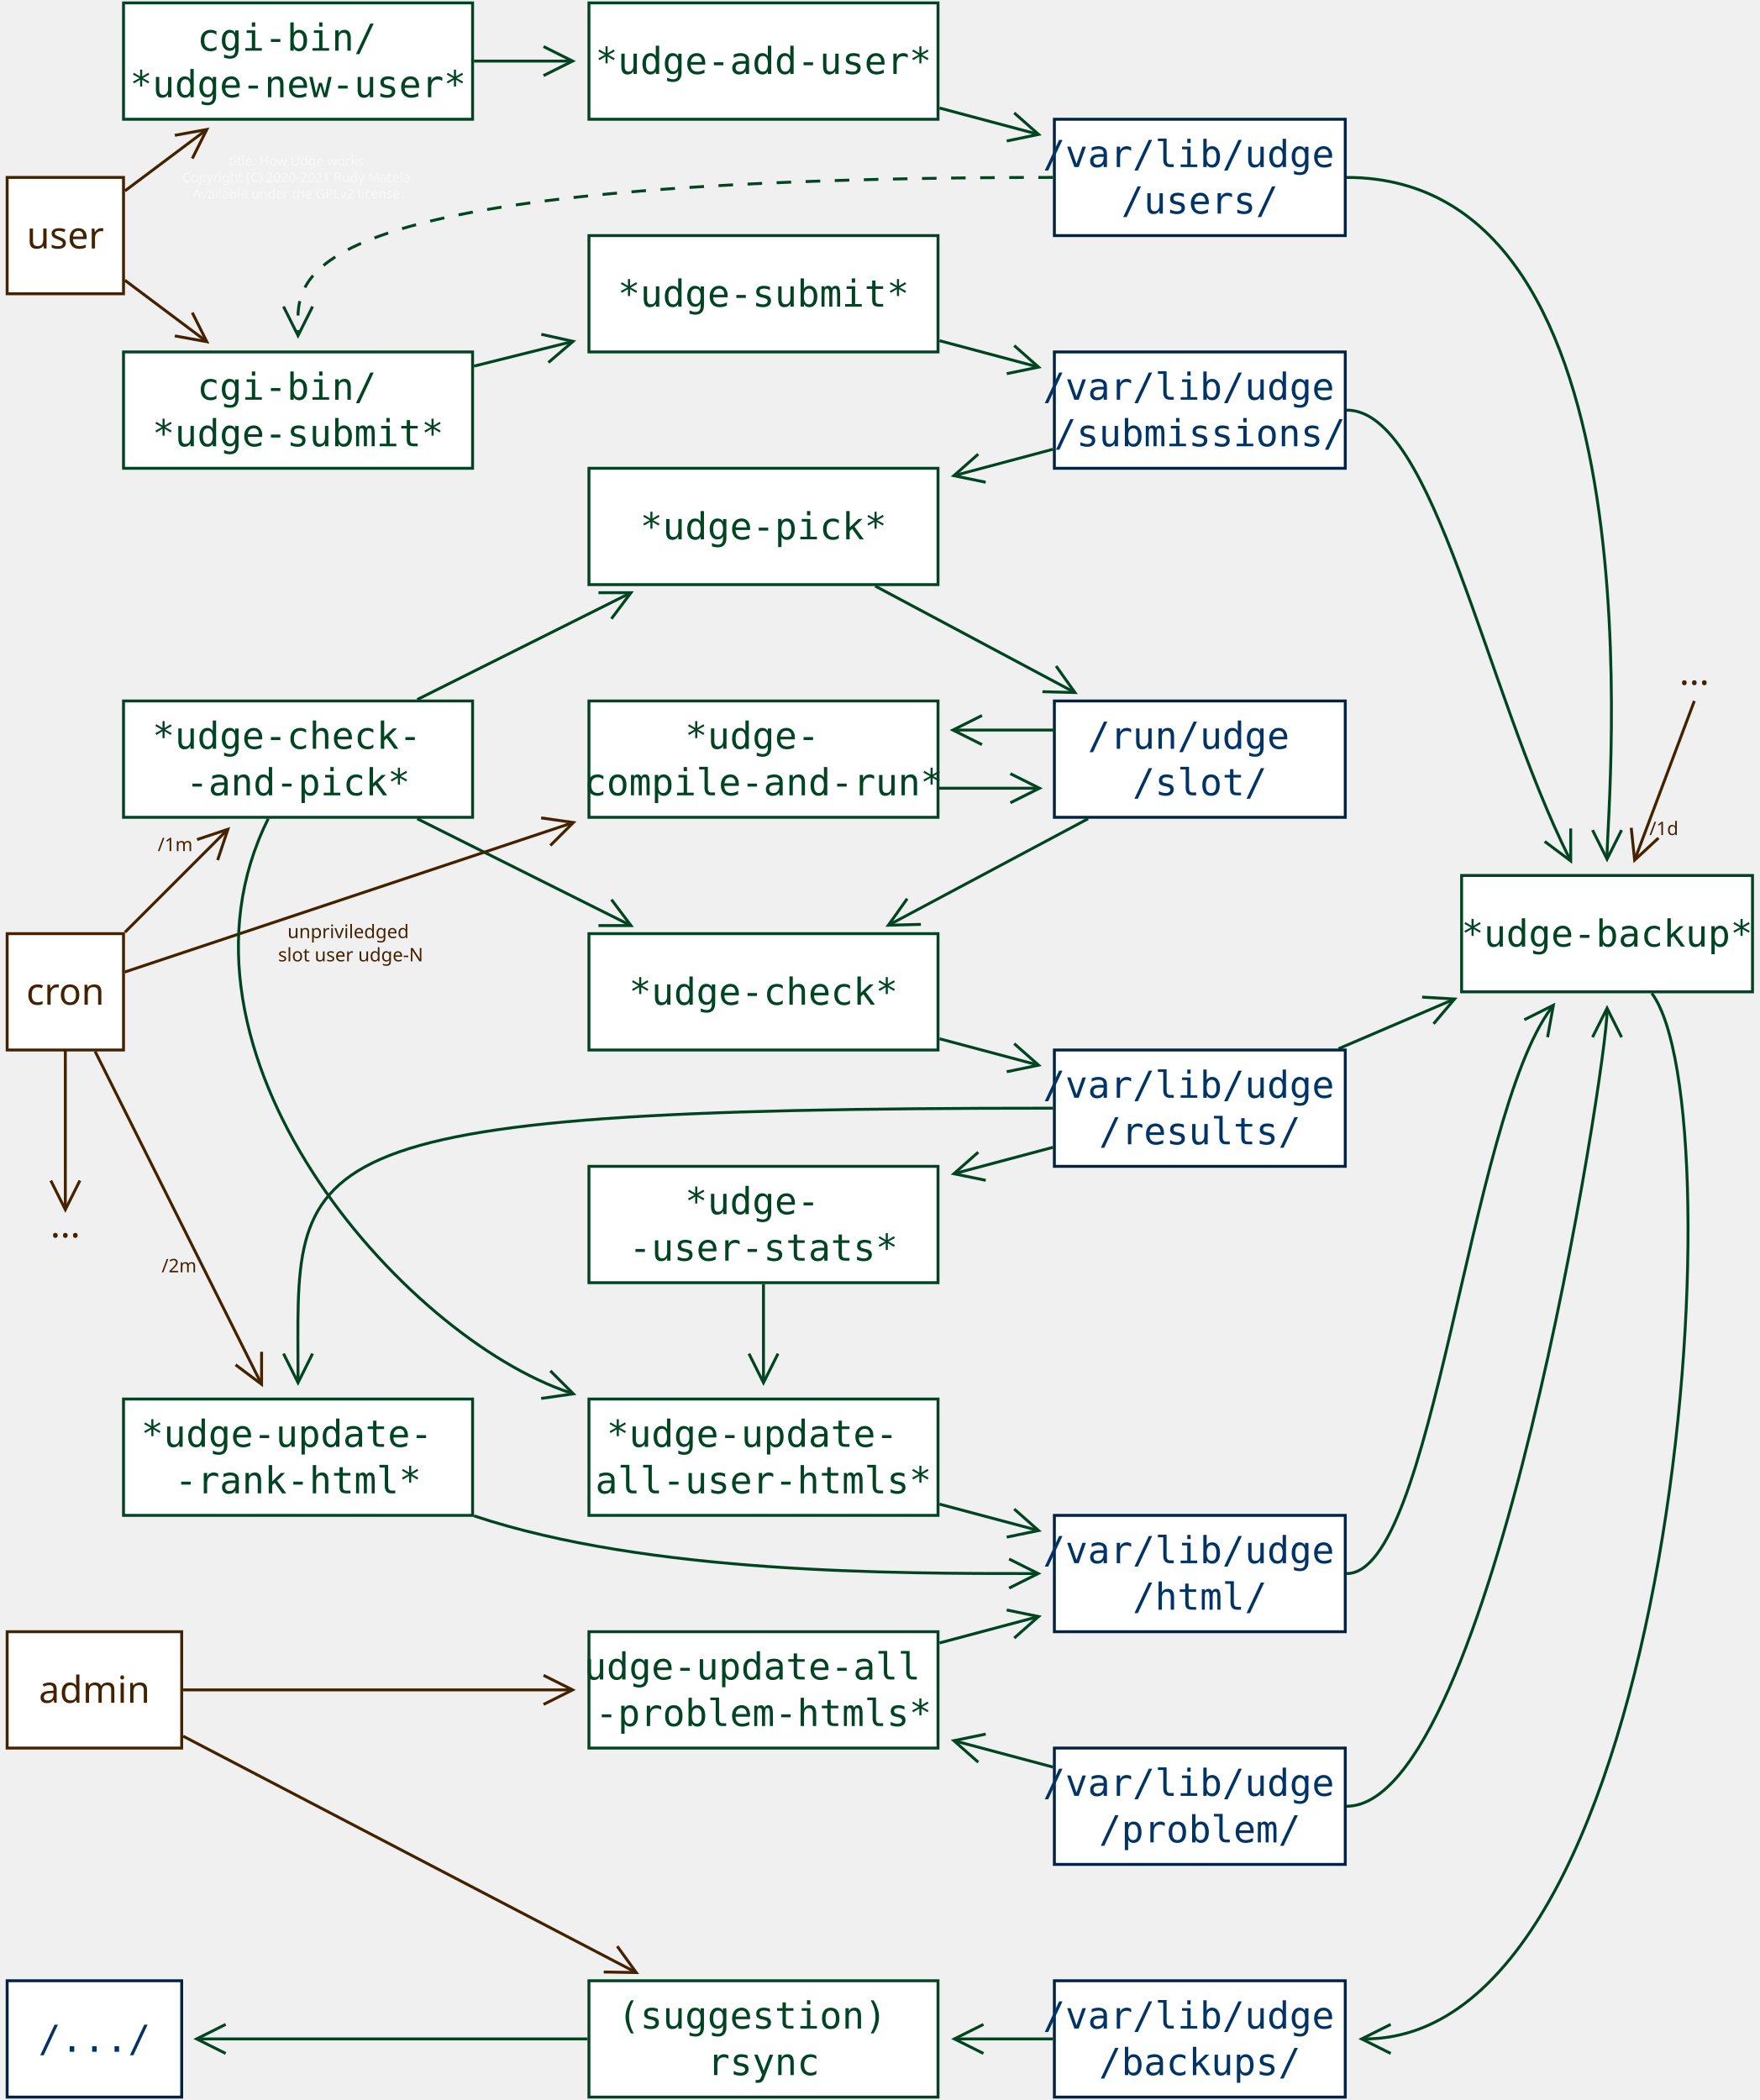
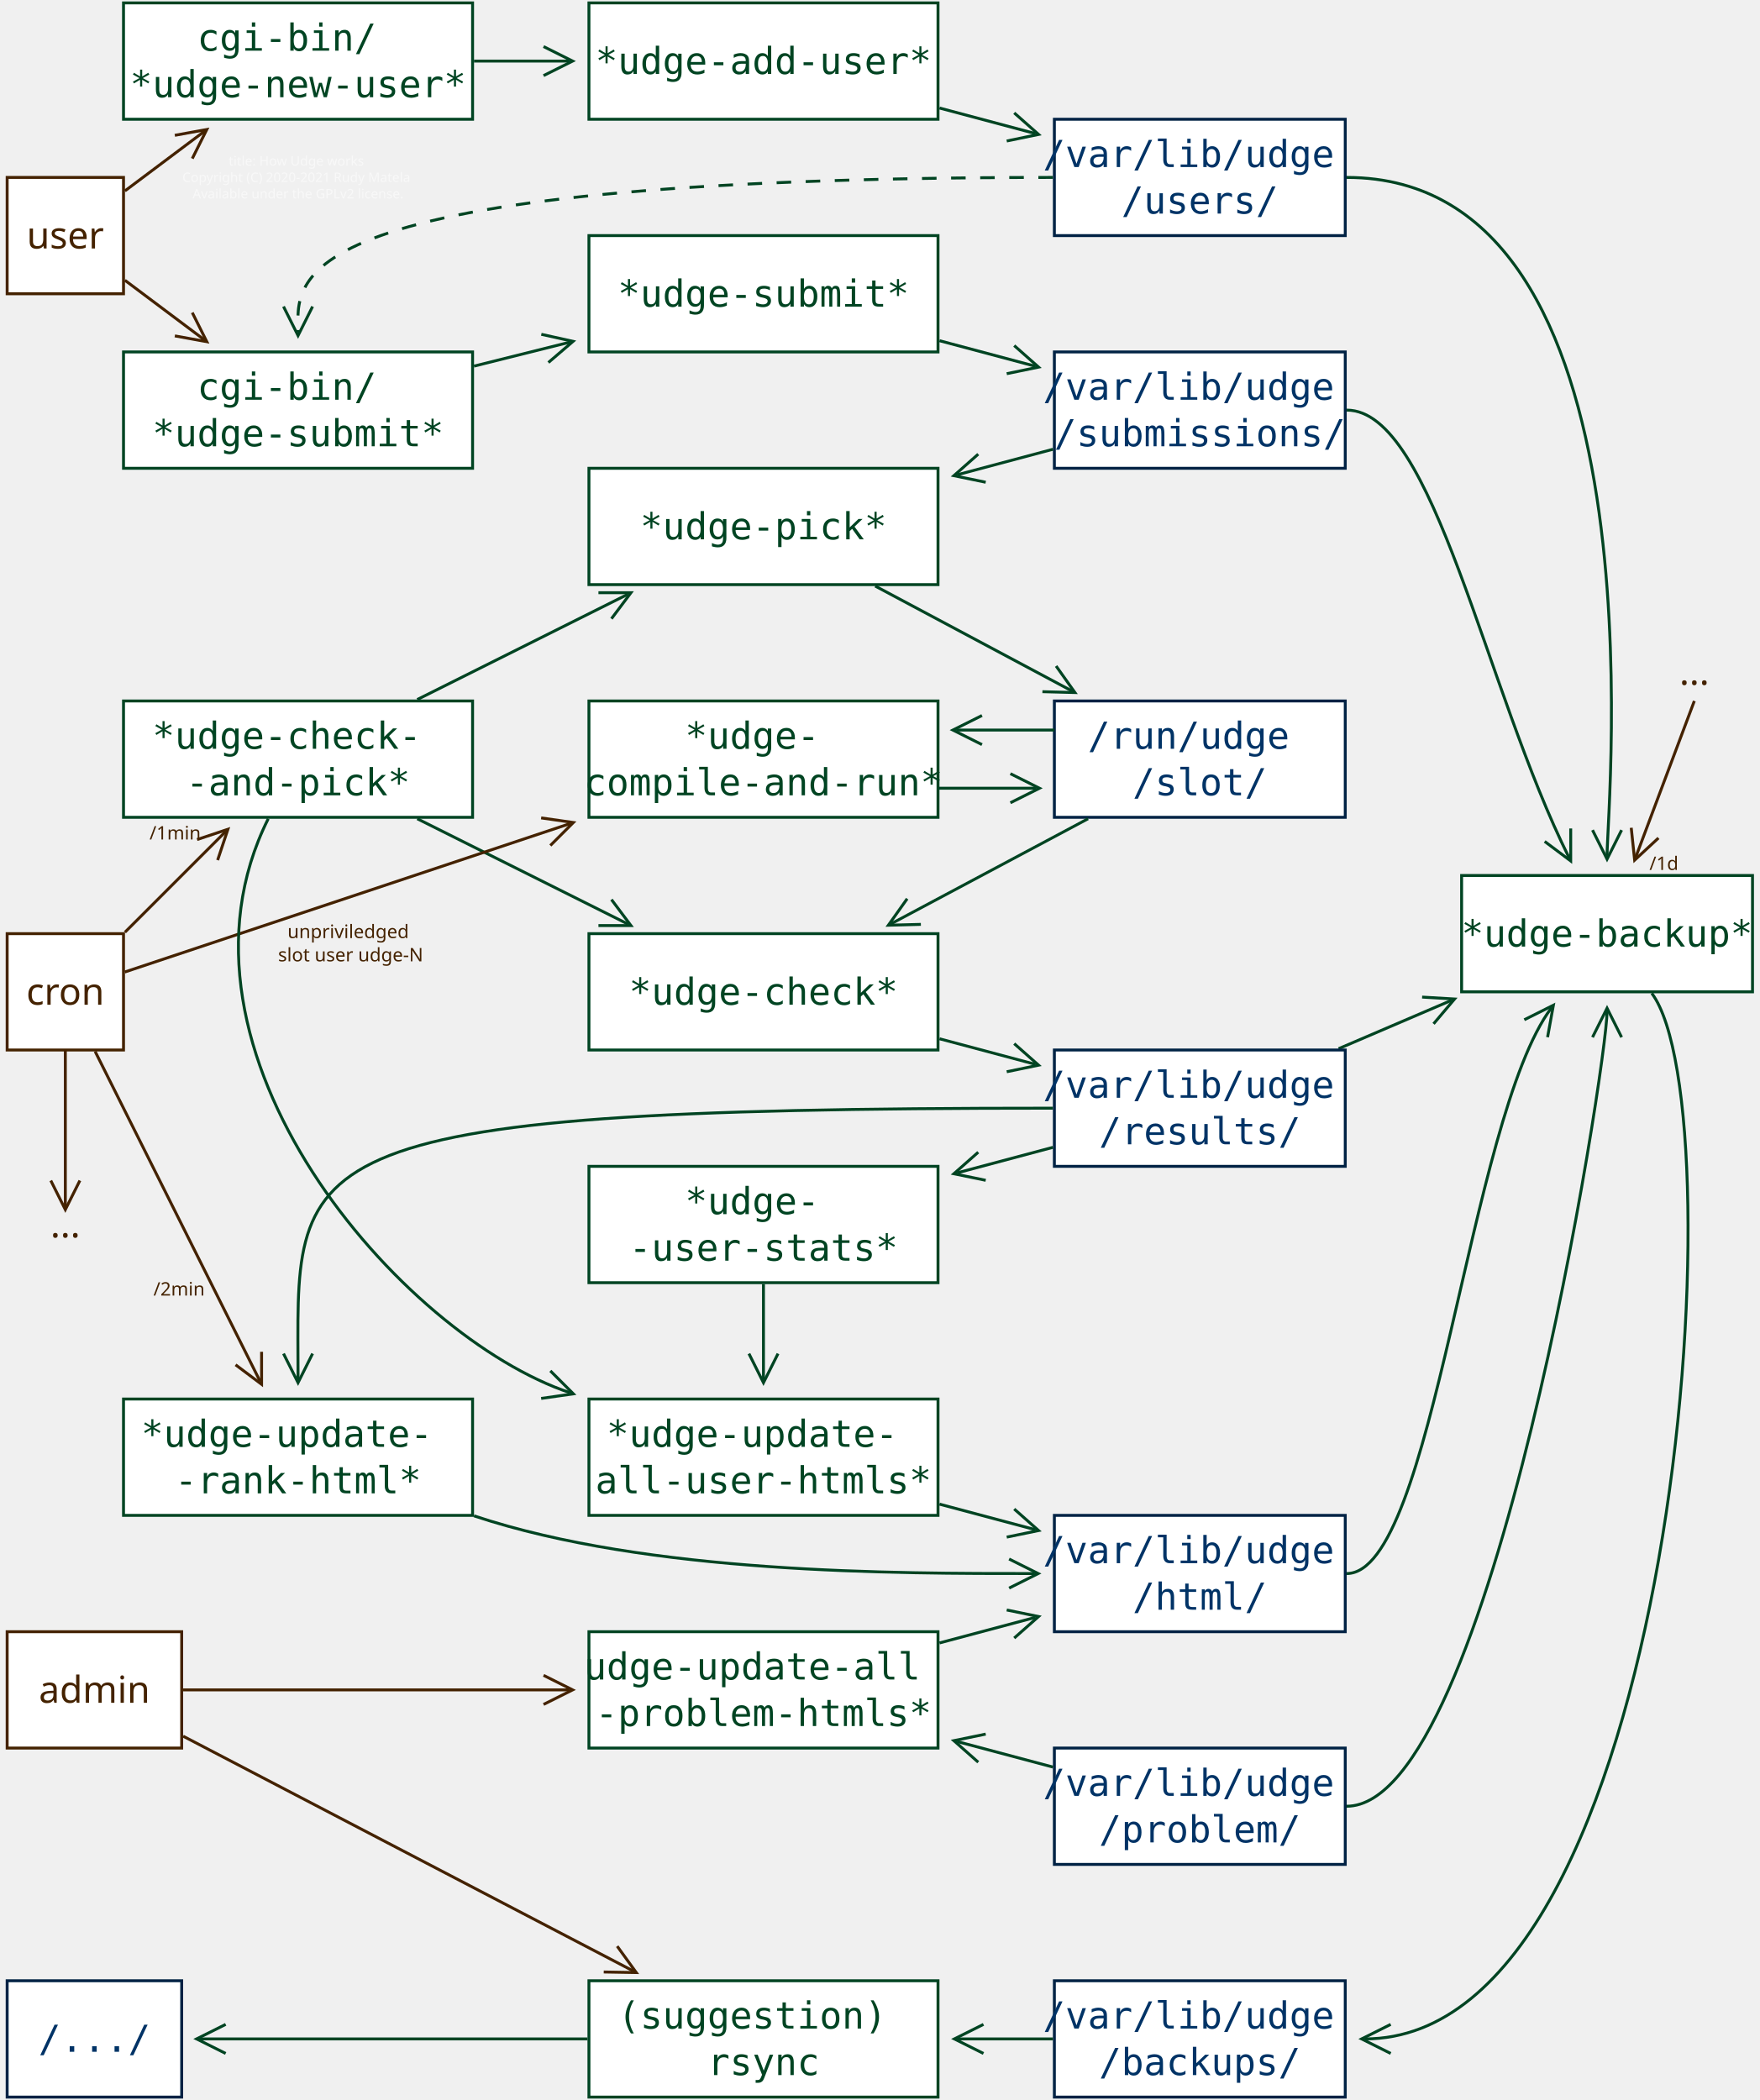
<svg xmlns="http://www.w3.org/2000/svg" width="155mm" height="185mm" viewBox="-1 -1 602 722">
  <g>
    <line style="fill: none; fill-opacity:0; stroke-width: 1; stroke: #004422" x1="457.715" y1="359.551" x2="496.553" y2="342.906" />
    <polyline style="fill: none; fill-opacity:0; stroke-width: 1; stroke: #004422" points="490.359,351 497.581,342.465 486.42,341.809 " />
  </g>
  <g>
    <rect style="fill: #ffffff" x="360" y="40" width="100" height="40" />
    <rect style="fill: none; fill-opacity:0; stroke-width: 1; stroke: #002244" x="360" y="40" width="100" height="40" />
  </g>
  <g>
    <rect style="fill: #ffffff" x="200" y="0" width="120" height="40" />
    <rect style="fill: none; fill-opacity:0; stroke-width: 1; stroke: #004422" x="200" y="0" width="120" height="40" />
  </g>
  <text font-size="12.8" style="fill: #004422;text-anchor:middle;font-family:monospace;font-style:normal;font-weight:normal" x="260" y="24.431">
    <tspan x="260" y="24.431">*udge-add-user*</tspan>
  </text>
  <text font-size="12.8" style="fill: #003366;text-anchor:middle;font-family:monospace;font-style:normal;font-weight:normal" x="410" y="56.431">
    <tspan x="410" y="56.431">/var/lib/udge</tspan>
    <tspan x="410" y="72.431">/users/</tspan>
  </text>
  <g>
    <rect style="fill: #ffffff" x="40" y="0" width="120" height="40" />
    <rect style="fill: none; fill-opacity:0; stroke-width: 1; stroke: #004422" x="40" y="0" width="120" height="40" />
  </g>
  <text font-size="12.8" style="fill: #004422;text-anchor:middle;font-family:monospace;font-style:normal;font-weight:normal" x="100" y="16.431">
    <tspan x="100" y="16.431">cgi-bin/</tspan>
    <tspan x="100" y="32.431">*udge-new-user*</tspan>
  </text>
  <g>
    <line style="fill: none; fill-opacity:0; stroke-width: 1; stroke: #004422" x1="160.488" y1="20" x2="193.276" y2="20" />
    <polyline style="fill: none; fill-opacity:0; stroke-width: 1; stroke: #004422" points="184.394,25 194.394,20 184.394,15 " />
  </g>
  <g>
    <line style="fill: none; fill-opacity:0; stroke-width: 1; stroke: #004422" x1="320.507" y1="36.135" x2="353.492" y2="44.931" />
    <polyline style="fill: none; fill-opacity:0; stroke-width: 1; stroke: #004422" points="343.622,47.474 354.573,45.219 346.199,37.812 " />
  </g>
  <g>
    <rect style="fill: #ffffff" x="360" y="120" width="100" height="40" />
    <rect style="fill: none; fill-opacity:0; stroke-width: 1; stroke: #002244" x="360" y="120" width="100" height="40" />
  </g>
  <text font-size="12.8" style="fill: #003366;text-anchor:middle;font-family:monospace;font-style:normal;font-weight:normal" x="410" y="136.431">
    <tspan x="410" y="136.431">/var/lib/udge</tspan>
    <tspan x="410" y="152.431">/submissions/</tspan>
  </text>
  <g>
    <rect style="fill: #ffffff" x="200" y="80" width="120" height="40" />
    <rect style="fill: none; fill-opacity:0; stroke-width: 1; stroke: #004422" x="200" y="80" width="120" height="40" />
  </g>
  <text font-size="12.8" style="fill: #004422;text-anchor:middle;font-family:monospace;font-style:normal;font-weight:normal" x="260" y="104.431">
    <tspan x="260" y="104.431">*udge-submit*</tspan>
  </text>
  <g>
    <line style="fill: none; fill-opacity:0; stroke-width: 1; stroke: #004422" x1="320.507" y1="116.135" x2="353.492" y2="124.931" />
    <polyline style="fill: none; fill-opacity:0; stroke-width: 1; stroke: #004422" points="343.622,127.474 354.573,125.219 346.199,117.812 " />
  </g>
  <g>
    <rect style="fill: #ffffff" x="360" y="240" width="100" height="40" />
    <rect style="fill: none; fill-opacity:0; stroke-width: 1; stroke: #002244" x="360" y="240" width="100" height="40" />
  </g>
  <text font-size="12.8" style="fill: #003366;text-anchor:middle;font-family:monospace;font-style:normal;font-weight:normal" x="410" y="256.431">
    <tspan x="410" y="256.431">/run/udge</tspan>
    <tspan x="410" y="272.431">/slot/</tspan>
  </text>
  <g>
    <rect style="fill: #ffffff" x="360" y="360" width="100" height="40" />
    <rect style="fill: none; fill-opacity:0; stroke-width: 1; stroke: #002244" x="360" y="360" width="100" height="40" />
  </g>
  <text font-size="12.8" style="fill: #003366;text-anchor:middle;font-family:monospace;font-style:normal;font-weight:normal" x="410" y="376.431">
    <tspan x="410" y="376.431">/var/lib/udge</tspan>
    <tspan x="410" y="392.431">/results/</tspan>
  </text>
  <g>
    <rect style="fill: #ffffff" x="360" y="520" width="100" height="40" />
    <rect style="fill: none; fill-opacity:0; stroke-width: 1; stroke: #002244" x="360" y="520" width="100" height="40" />
  </g>
  <text font-size="12.8" style="fill: #003366;text-anchor:middle;font-family:monospace;font-style:normal;font-weight:normal" x="410" y="536.431">
    <tspan x="410" y="536.431">/var/lib/udge</tspan>
    <tspan x="410" y="552.431">/html/</tspan>
  </text>
  <g>
    <rect style="fill: #ffffff" x="40" y="120" width="120" height="40" />
    <rect style="fill: none; fill-opacity:0; stroke-width: 1; stroke: #004422" x="40" y="120" width="120" height="40" />
  </g>
  <text font-size="12.8" style="fill: #004422;text-anchor:middle;font-family:monospace;font-style:normal;font-weight:normal" x="100" y="136.431">
    <tspan x="100" y="136.431">cgi-bin/</tspan>
    <tspan x="100" y="152.431">*udge-submit*</tspan>
  </text>
  <g>
    <line style="fill: none; fill-opacity:0; stroke-width: 1; stroke: #004422" x1="160.488" y1="124.878" x2="193.462" y2="116.635" />
    <polyline style="fill: none; fill-opacity:0; stroke-width: 1; stroke: #004422" points="186.058,123.639 194.546,116.363 183.632,113.938 " />
  </g>
  <g>
    <rect style="fill: #ffffff" x="0" y="60" width="40" height="40" />
    <rect style="fill: none; fill-opacity:0; stroke-width: 1; stroke: #442200" x="0" y="60" width="40" height="40" />
  </g>
  <text font-size="12.8" style="fill: #442200;text-anchor:middle;font-family:sans-serif;font-style:normal;font-weight:normal" x="20" y="84.431">
    <tspan x="20" y="84.431">user</tspan>
  </text>
  <g>
    <line style="fill: none; fill-opacity:0; stroke-width: 1; stroke: #442200" x1="40.488" y1="64.634" x2="67.746" y2="44.191" />
    <polyline style="fill: none; fill-opacity:0; stroke-width: 1; stroke: #442200" points="63.64,53.52 68.64,43.52 57.64,45.52 " />
  </g>
  <g>
    <line style="fill: none; fill-opacity:0; stroke-width: 1; stroke: #442200" x1="40.488" y1="95.366" x2="67.746" y2="115.809" />
    <polyline style="fill: none; fill-opacity:0; stroke-width: 1; stroke: #442200" points="57.64,114.48 68.64,116.48 63.64,106.48 " />
  </g>
  <g>
    <rect style="fill: #ffffff" x="0" y="320" width="40" height="40" />
    <rect style="fill: none; fill-opacity:0; stroke-width: 1; stroke: #442200" x="0" y="320" width="40" height="40" />
  </g>
  <text font-size="12.8" style="fill: #442200;text-anchor:middle;font-family:sans-serif;font-style:normal;font-weight:normal" x="20" y="344.431">
    <tspan x="20" y="344.431">cron</tspan>
  </text>
  <g>
    <rect style="fill: #ffffff" x="200" y="160" width="120" height="40" />
    <rect style="fill: none; fill-opacity:0; stroke-width: 1; stroke: #004422" x="200" y="160" width="120" height="40" />
  </g>
  <text font-size="12.8" style="fill: #004422;text-anchor:middle;font-family:monospace;font-style:normal;font-weight:normal" x="260" y="184.431">
    <tspan x="260" y="184.431">*udge-pick*</tspan>
  </text>
  <g>
    <line style="fill: none; fill-opacity:0; stroke-width: 1; stroke: #004422" x1="359.518" y1="153.462" x2="326.533" y2="162.258" />
    <polyline style="fill: none; fill-opacity:0; stroke-width: 1; stroke: #004422" points="333.826,155.138 325.452,162.546 336.403,164.801 " />
  </g>
  <g>
    <line style="fill: none; fill-opacity:0; stroke-width: 1; stroke: #004422" x1="298.416" y1="200.488" x2="366.082" y2="236.577" />
    <polyline style="fill: none; fill-opacity:0; stroke-width: 1; stroke: #004422" points="355.892,236.809 367.069,237.103 360.598,227.986 " />
  </g>
  <g>
    <rect style="fill: #ffffff" x="200" y="320" width="120" height="40" />
    <rect style="fill: none; fill-opacity:0; stroke-width: 1; stroke: #004422" x="200" y="320" width="120" height="40" />
  </g>
  <text font-size="12.8" style="fill: #004422;text-anchor:middle;font-family:monospace;font-style:normal;font-weight:normal" x="260" y="344.431">
    <tspan x="260" y="344.431">*udge-check*</tspan>
  </text>
  <g>
    <line style="fill: none; fill-opacity:0; stroke-width: 1; stroke: #004422" x1="371.584" y1="280.488" x2="303.918" y2="316.577" />
    <polyline style="fill: none; fill-opacity:0; stroke-width: 1; stroke: #004422" points="309.402,307.986 302.931,317.103 314.108,316.809 " />
  </g>
  <g>
    <line style="fill: none; fill-opacity:0; stroke-width: 1; stroke: #004422" x1="320.507" y1="356.135" x2="353.492" y2="364.931" />
    <polyline style="fill: none; fill-opacity:0; stroke-width: 1; stroke: #004422" points="343.622,367.474 354.573,365.219 346.199,357.812 " />
  </g>
  <g>
    <rect style="fill: #ffffff" x="360" y="600" width="100" height="40" />
    <rect style="fill: none; fill-opacity:0; stroke-width: 1; stroke: #002244" x="360" y="600" width="100" height="40" />
  </g>
  <text font-size="12.8" style="fill: #003366;text-anchor:middle;font-family:monospace;font-style:normal;font-weight:normal" x="410" y="616.431">
    <tspan x="410" y="616.431">/var/lib/udge</tspan>
    <tspan x="410" y="632.431">/problem/</tspan>
  </text>
  <g>
    <rect style="fill: #ffffff" x="500" y="300" width="100" height="40" />
    <rect style="fill: none; fill-opacity:0; stroke-width: 1; stroke: #004422" x="500" y="300" width="100" height="40" />
  </g>
  <text font-size="12.8" style="fill: #004422;text-anchor:middle;font-family:monospace;font-style:normal;font-weight:normal" x="550" y="324.431">
    <tspan x="550" y="324.431">*udge-backup*</tspan>
  </text>
  <g>
    <rect style="fill: #ffffff" x="360" y="680" width="100" height="40" />
    <rect style="fill: none; fill-opacity:0; stroke-width: 1; stroke: #002244" x="360" y="680" width="100" height="40" />
  </g>
  <text font-size="12.8" style="fill: #003366;text-anchor:middle;font-family:monospace;font-style:normal;font-weight:normal" x="410" y="696.431">
    <tspan x="410" y="696.431">/var/lib/udge</tspan>
    <tspan x="410" y="712.431">/backups/</tspan>
  </text>
  <g>
    <rect style="fill: #ffffff" x="200" y="480" width="120" height="40" />
    <rect style="fill: none; fill-opacity:0; stroke-width: 1; stroke: #004422" x="200" y="480" width="120" height="40" />
  </g>
  <text font-size="12.8" style="fill: #004422;text-anchor:middle;font-family:monospace;font-style:normal;font-weight:normal" x="260" y="496.431">
    <tspan x="260" y="496.431">*udge-update-</tspan>
    <tspan x="260" y="512.431">all-user-htmls*</tspan>
  </text>
  <g>
    <line style="fill: none; fill-opacity:0; stroke-width: 1; stroke: #004422" x1="359.518" y1="393.462" x2="326.533" y2="402.258" />
    <polyline style="fill: none; fill-opacity:0; stroke-width: 1; stroke: #004422" points="333.826,395.138 325.452,402.546 336.403,404.801 " />
  </g>
  <g>
    <line style="fill: none; fill-opacity:0; stroke-width: 1; stroke: #004422" x1="320.507" y1="516.135" x2="353.492" y2="524.931" />
    <polyline style="fill: none; fill-opacity:0; stroke-width: 1; stroke: #004422" points="343.622,527.474 354.573,525.219 346.199,517.812 " />
  </g>
  <g>
    <rect style="fill: #ffffff" x="200" y="560" width="120" height="40" />
    <rect style="fill: none; fill-opacity:0; stroke-width: 1; stroke: #004422" x="200" y="560" width="120" height="40" />
  </g>
  <text font-size="12.8" style="fill: #004422;text-anchor:middle;font-family:monospace;font-style:normal;font-weight:normal" x="260" y="576.431">
    <tspan x="260" y="576.431">udge-update-all</tspan>
    <tspan x="260" y="592.431">-problem-htmls*</tspan>
  </text>
  <g>
    <line style="fill: none; fill-opacity:0; stroke-width: 1; stroke: #004422" x1="359.518" y1="606.538" x2="326.533" y2="597.742" />
    <polyline style="fill: none; fill-opacity:0; stroke-width: 1; stroke: #004422" points="336.403,595.199 325.452,597.454 333.826,604.862 " />
  </g>
  <g>
    <line style="fill: none; fill-opacity:0; stroke-width: 1; stroke: #004422" x1="320.507" y1="563.865" x2="353.492" y2="555.069" />
    <polyline style="fill: none; fill-opacity:0; stroke-width: 1; stroke: #004422" points="346.199,562.188 354.573,554.781 343.622,552.526 " />
  </g>
  <g>
    <rect style="fill: #ffffff" x="0" y="560" width="60" height="40" />
    <rect style="fill: none; fill-opacity:0; stroke-width: 1; stroke: #442200" x="0" y="560" width="60" height="40" />
  </g>
  <text font-size="12.8" style="fill: #442200;text-anchor:middle;font-family:sans-serif;font-style:normal;font-weight:normal" x="30" y="584.431">
    <tspan x="30" y="584.431">admin</tspan>
  </text>
  <g>
    <line style="fill: none; fill-opacity:0; stroke-width: 1; stroke: #442200" x1="60.505" y1="580" x2="193.274" y2="580" />
    <polyline style="fill: none; fill-opacity:0; stroke-width: 1; stroke: #442200" points="184.392,585 194.392,580 184.392,575 " />
  </g>
  <g>
    <rect style="fill: #ffffff" x="40" y="240" width="120" height="40" />
    <rect style="fill: none; fill-opacity:0; stroke-width: 1; stroke: #004422" x="40" y="240" width="120" height="40" />
  </g>
  <text font-size="12.8" style="fill: #004422;text-anchor:middle;font-family:monospace;font-style:normal;font-weight:normal" x="100" y="256.431">
    <tspan x="100" y="256.431">*udge-check-</tspan>
    <tspan x="100" y="272.431">-and-pick*</tspan>
  </text>
  <g>
    <line style="fill: none; fill-opacity:0; stroke-width: 1; stroke: #004422" x1="140.977" y1="239.512" x2="213.446" y2="203.277" />
    <polyline style="fill: none; fill-opacity:0; stroke-width: 1; stroke: #004422" points="207.738,211.721 214.446,202.777 203.265,202.777 " />
  </g>
  <g>
    <line style="fill: none; fill-opacity:0; stroke-width: 1; stroke: #004422" x1="140.977" y1="280.488" x2="213.446" y2="316.723" />
    <polyline style="fill: none; fill-opacity:0; stroke-width: 1; stroke: #004422" points="203.265,317.223 214.446,317.223 207.738,308.279 " />
  </g>
  <g>
    <line style="fill: none; fill-opacity:0; stroke-width: 1; stroke: #442200" x1="40.488" y1="319.512" x2="75.102" y2="284.898" />
    <polyline style="fill: none; fill-opacity:0; stroke-width: 1; stroke: #442200" points="72.357,294.714 75.893,284.107 65.286,287.643 " />
  </g>
  <g>
    <rect style="fill: #ffffff" x="40" y="480" width="120" height="40" />
    <rect style="fill: none; fill-opacity:0; stroke-width: 1; stroke: #004422" x="40" y="480" width="120" height="40" />
  </g>
  <text font-size="12.8" style="fill: #004422;text-anchor:middle;font-family:monospace;font-style:normal;font-weight:normal" x="100" y="496.431">
    <tspan x="100" y="496.431">*udge-update-</tspan>
    <tspan x="100" y="512.431">-rank-html*</tspan>
  </text>
  <g>
    <path style="fill: none; fill-opacity:0; stroke-width: 1; stroke: #004422" d="M 359.501 380 C 89.501,380 100,395.498 100,473.262" />
    <polyline style="fill: none; fill-opacity:0; stroke-width: 1; stroke: #004422" points="95,464.38 100,474.38 105,464.38 " />
  </g>
  <g>
    <path style="fill: none; fill-opacity:0; stroke-width: 1; stroke: #004422" d="M 160.495 520.165 C 220.495,540.165 305.558,540 353.322,540" />
    <polyline style="fill: none; fill-opacity:0; stroke-width: 1; stroke: #004422" points="344.44,545 354.44,540 344.44,535 " />
  </g>
  <g>
    <path style="fill: none; fill-opacity:0; stroke-width: 1; stroke: #004422" d="M 460.475 620 C 510.475,620 550,364.499 550,346.735" />
    <polyline style="fill: none; fill-opacity:0; stroke-width: 1; stroke: #004422" points="555,355.617 550,345.617 545,355.617 " />
  </g>
  <g>
    <path style="fill: none; fill-opacity:0; stroke-width: 1; stroke: #004422" d="M 460.502 540 C 490.502,540 502.22,383.706 530.879,345.495" />
    <polyline style="fill: none; fill-opacity:0; stroke-width: 1; stroke: #004422" points="529.55,355.601 531.55,344.601 521.55,349.601 " />
  </g>
  <g>
    <path style="fill: none; fill-opacity:0; stroke-width: 1; stroke: #004422" d="M 460.502 140 C 490.502,140 508.003,236.006 537.003,294.006" />
    <polyline style="fill: none; fill-opacity:0; stroke-width: 1; stroke: #004422" points="528.559,288.298 537.503,295.006 537.503,283.826 " />
  </g>
  <g>
    <path style="fill: none; fill-opacity:0; stroke-width: 1; stroke: #004422" d="M 460.484 60 C 570.484,60 550,275.507 550,293.271" />
    <polyline style="fill: none; fill-opacity:0; stroke-width: 1; stroke: #004422" points="545,284.389 550,294.389 555,284.389 " />
  </g>
  <text font-size="4.516" style="fill: #f8f8f8;text-anchor:middle;font-family:sans-serif;font-style:normal;font-weight:normal" x="100" y="55.919">
    <tspan x="100" y="55.919">title: How Udge works</tspan>
    <tspan x="100" y="61.563">Copyright (C) 2020-2021 Rudy Matela</tspan>
    <tspan x="100" y="67.208">Available under the GPLv2 license.</tspan>
  </text>
  <g>
    <path style="fill: none; fill-opacity:0; stroke-width: 1; stroke: #004422" d="M 565.372 340.496 C 595.372,380.496 574.504,700 466.74,700" />
    <polyline style="fill: none; fill-opacity:0; stroke-width: 1; stroke: #004422" points="475.622,695 465.622,700 475.622,705 " />
  </g>
  <g>
    <rect style="fill: #ffffff" x="200" y="680" width="120" height="40" />
    <rect style="fill: none; fill-opacity:0; stroke-width: 1; stroke: #004422" x="200" y="680" width="120" height="40" />
  </g>
  <text font-size="12.8" style="fill: #004422;text-anchor:middle;font-family:monospace;font-style:normal;font-weight:normal" x="260" y="696.431">
    <tspan x="260" y="696.431">(suggestion)</tspan>
    <tspan x="260" y="712.431">rsync</tspan>
  </text>
  <g>
    <line style="fill: none; fill-opacity:0; stroke-width: 1; stroke: #442200" x1="60.505" y1="595.916" x2="215.277" y2="676.666" />
    <polyline style="fill: none; fill-opacity:0; stroke-width: 1; stroke: #442200" points="205.089,676.991 216.268,677.183 209.715,668.125 " />
  </g>
  <g>
    <line style="fill: none; fill-opacity:0; stroke-width: 1; stroke: #004422" x1="359.518" y1="700" x2="326.743" y2="700" />
    <polyline style="fill: none; fill-opacity:0; stroke-width: 1; stroke: #004422" points="335.625,695 325.625,700 335.625,705 " />
  </g>
  <g>
    <line style="fill: none; fill-opacity:0; stroke-width: 1; stroke: #004422" x1="199.496" y1="700" x2="66.236" y2="700" />
    <polyline style="fill: none; fill-opacity:0; stroke-width: 1; stroke: #004422" points="75.118,695 65.118,700 75.118,705 " />
  </g>
  <g>
    <rect style="fill: #ffffff" x="0" y="680" width="60" height="40" />
    <rect style="fill: none; fill-opacity:0; stroke-width: 1; stroke: #002244" x="0" y="680" width="60" height="40" />
  </g>
  <text font-size="12.8" style="fill: #003366;text-anchor:middle;font-family:monospace;font-style:normal;font-weight:normal" x="30" y="704.431">
    <tspan x="30" y="704.431">/.../</tspan>
  </text>
  <g>
    <line style="fill: none; fill-opacity:0; stroke-width: 1; stroke: #442200" x1="30.244" y1="360.488" x2="86.967" y2="473.934" />
    <polyline style="fill: none; fill-opacity:0; stroke-width: 1; stroke: #442200" points="78.523,468.226 87.467,474.934 87.467,463.754 " />
  </g>
  <g>
    <rect style="fill: #ffffff" x="200" y="240" width="120" height="40" />
    <rect style="fill: none; fill-opacity:0; stroke-width: 1; stroke: #004422" x="200" y="240" width="120" height="40" />
  </g>
  <text font-size="12.8" style="fill: #004422;text-anchor:middle;font-family:monospace;font-style:normal;font-weight:normal" x="260" y="256.431">
    <tspan x="260" y="256.431">*udge-</tspan>
    <tspan x="260" y="272.431">compile-and-run*</tspan>
  </text>
  <g>
    <line style="fill: none; fill-opacity:0; stroke-width: 1; stroke: #442200" x1="40.449" y1="333.184" x2="193.579" y2="282.14" />
    <polyline style="fill: none; fill-opacity:0; stroke-width: 1; stroke: #442200" points="186.734,289.693 194.639,281.787 183.571,280.206 " />
  </g>
  <g>
    <path style="fill: none; fill-opacity:0; stroke-width: 1; stroke-dasharray: 5; stroke: #004422" d="M 359.497 60 C 89.497,60 100,95.502 100,113.266" />
    <polyline style="fill: none; fill-opacity:0; stroke-width: 1; stroke: #004422" points="95,104.384 100,114.384 105,104.384 " />
  </g>
  <text font-size="6.401" style="fill: #442200;text-anchor:middle;font-family:sans-serif;font-style:normal;font-weight:normal" x="118.075" y="289.521">
    <tspan x="118.075" y="289.521" />
    <tspan x="118.075" y="297.522" />
    <tspan x="118.075" y="305.523" />
    <tspan x="118.075" y="313.524" />
    <tspan x="118.075" y="321.525">unpriviledged</tspan>
    <tspan x="118.075" y="329.526">slot user udge-N</tspan>
  </text>
  <g>
    <line style="fill: none; fill-opacity:0; stroke-width: 1; stroke: #004422" x1="320" y1="270" x2="353.764" y2="270" />
    <polyline style="fill: none; fill-opacity:0; stroke-width: 1; stroke: #004422" points="344.882,275 354.882,270 344.882,265 " />
  </g>
  <g>
    <line style="fill: none; fill-opacity:0; stroke-width: 1; stroke: #004422" x1="360" y1="250" x2="326.236" y2="250" />
    <polyline style="fill: none; fill-opacity:0; stroke-width: 1; stroke: #004422" points="335.118,245 325.118,250 335.118,255 " />
  </g>
  <g>
    <line style="fill: none; fill-opacity:0; stroke-width: 1; stroke: #442200" x1="580" y1="240" x2="559.873" y2="293.673" />
    <polyline style="fill: none; fill-opacity:0; stroke-width: 1; stroke: #442200" points="558.31,283.601 559.48,294.72 567.673,287.112 " />
  </g>
  <text font-size="12.802" style="fill: #442200;text-anchor:middle;font-family:sans-serif;font-style:normal;font-weight:normal" x="580" y="234.432">
    <tspan x="580" y="234.432">...</tspan>
  </text>
  <g>
    <line style="fill: none; fill-opacity:0; stroke-width: 1; stroke: #442200" x1="20" y1="360" x2="20" y2="413.764" />
    <polyline style="fill: none; fill-opacity:0; stroke-width: 1; stroke: #442200" points="15,404.882 20,414.882 25,404.882 " />
  </g>
  <text font-size="12.802" style="fill: #442200;text-anchor:middle;font-family:sans-serif;font-style:normal;font-weight:normal" x="20" y="424.432">
    <tspan x="20" y="424.432">...</tspan>
  </text>
  <g>
    <rect style="fill: #ffffff" x="200" y="400" width="120" height="40" />
    <rect style="fill: none; fill-opacity:0; stroke-width: 1; stroke: #004422" x="200" y="400" width="120" height="40" />
  </g>
  <text font-size="12.8" style="fill: #004422;text-anchor:middle;font-family:monospace;font-style:normal;font-weight:normal" x="260" y="416.431">
    <tspan x="260" y="416.431">*udge-</tspan>
    <tspan x="260" y="432.431">-user-stats*</tspan>
  </text>
  <g>
    <line style="fill: none; fill-opacity:0; stroke-width: 1; stroke: #004422" x1="260" y1="440.488" x2="260" y2="473.276" />
    <polyline style="fill: none; fill-opacity:0; stroke-width: 1; stroke: #004422" points="255,464.394 260,474.394 265,464.394 " />
  </g>
  <g>
    <path style="fill: none; fill-opacity:0; stroke-width: 1; stroke: #004422" d="M 89.757 280.486 C 49.757,360.486 135.703,458.568 193.582,477.861" />
    <polyline style="fill: none; fill-opacity:0; stroke-width: 1; stroke: #004422" points="183.574,479.795 194.642,478.214 186.737,470.308 " />
  </g>
-   <text font-size="6.401" style="fill: #442200;text-anchor:middle;font-family:sans-serif;font-style:normal;font-weight:normal" x="58.586" y="291.628">
-     <tspan x="58.586" y="291.628">/1m</tspan>
-     <tspan x="58.586" y="299.629" />
-     <tspan x="58.586" y="307.63" />
-     <tspan x="58.586" y="315.631" />
-   </text>
-   <text font-size="6.401" style="fill: #442200;text-anchor:middle;font-family:sans-serif;font-style:normal;font-weight:normal" x="59.106" y="404.426">
+   <text font-size="6.401" style="fill: #442200;text-anchor:middle;font-family:sans-serif;font-style:normal;font-weight:normal" x="58.586" y="287.628">
+     <tspan x="58.586" y="287.628">/1min</tspan>
+     <tspan x="58.586" y="295.629" />
+     <tspan x="58.586" y="303.63" />
+     <tspan x="58.586" y="311.631" />
+     <tspan x="58.586" y="319.632" />
+   </text>
+   <text font-size="6.401" style="fill: #442200;text-anchor:middle;font-family:sans-serif;font-style:normal;font-weight:normal" x="59.106" y="396.425">
+     <tspan x="59.106" y="396.425" />
    <tspan x="59.106" y="404.426" />
    <tspan x="59.106" y="412.427" />
    <tspan x="59.106" y="420.428" />
    <tspan x="59.106" y="428.429" />
-     <tspan x="59.106" y="436.43">/2m</tspan>
-   </text>
-   <text font-size="6.401" style="fill: #442200;text-anchor:middle;font-family:sans-serif;font-style:normal;font-weight:normal" x="569.544" y="254.098">
-     <tspan x="569.544" y="254.098" />
-     <tspan x="569.544" y="262.099" />
-     <tspan x="569.544" y="270.1" />
-     <tspan x="569.544" y="278.101" />
-     <tspan x="569.544" y="286.102">/1d</tspan>
+     <tspan x="59.106" y="436.43" />
+     <tspan x="59.106" y="444.431">/2min</tspan>
+   </text>
+   <text font-size="6.401" style="fill: #442200;text-anchor:middle;font-family:sans-serif;font-style:normal;font-weight:normal" x="569.544" y="242.096">
+     <tspan x="569.544" y="242.096" />
+     <tspan x="569.544" y="250.097" />
+     <tspan x="569.544" y="258.098" />
+     <tspan x="569.544" y="266.099" />
+     <tspan x="569.544" y="274.1" />
+     <tspan x="569.544" y="282.101" />
+     <tspan x="569.544" y="290.102" />
+     <tspan x="569.544" y="298.103">/1d</tspan>
  </text>
</svg>
